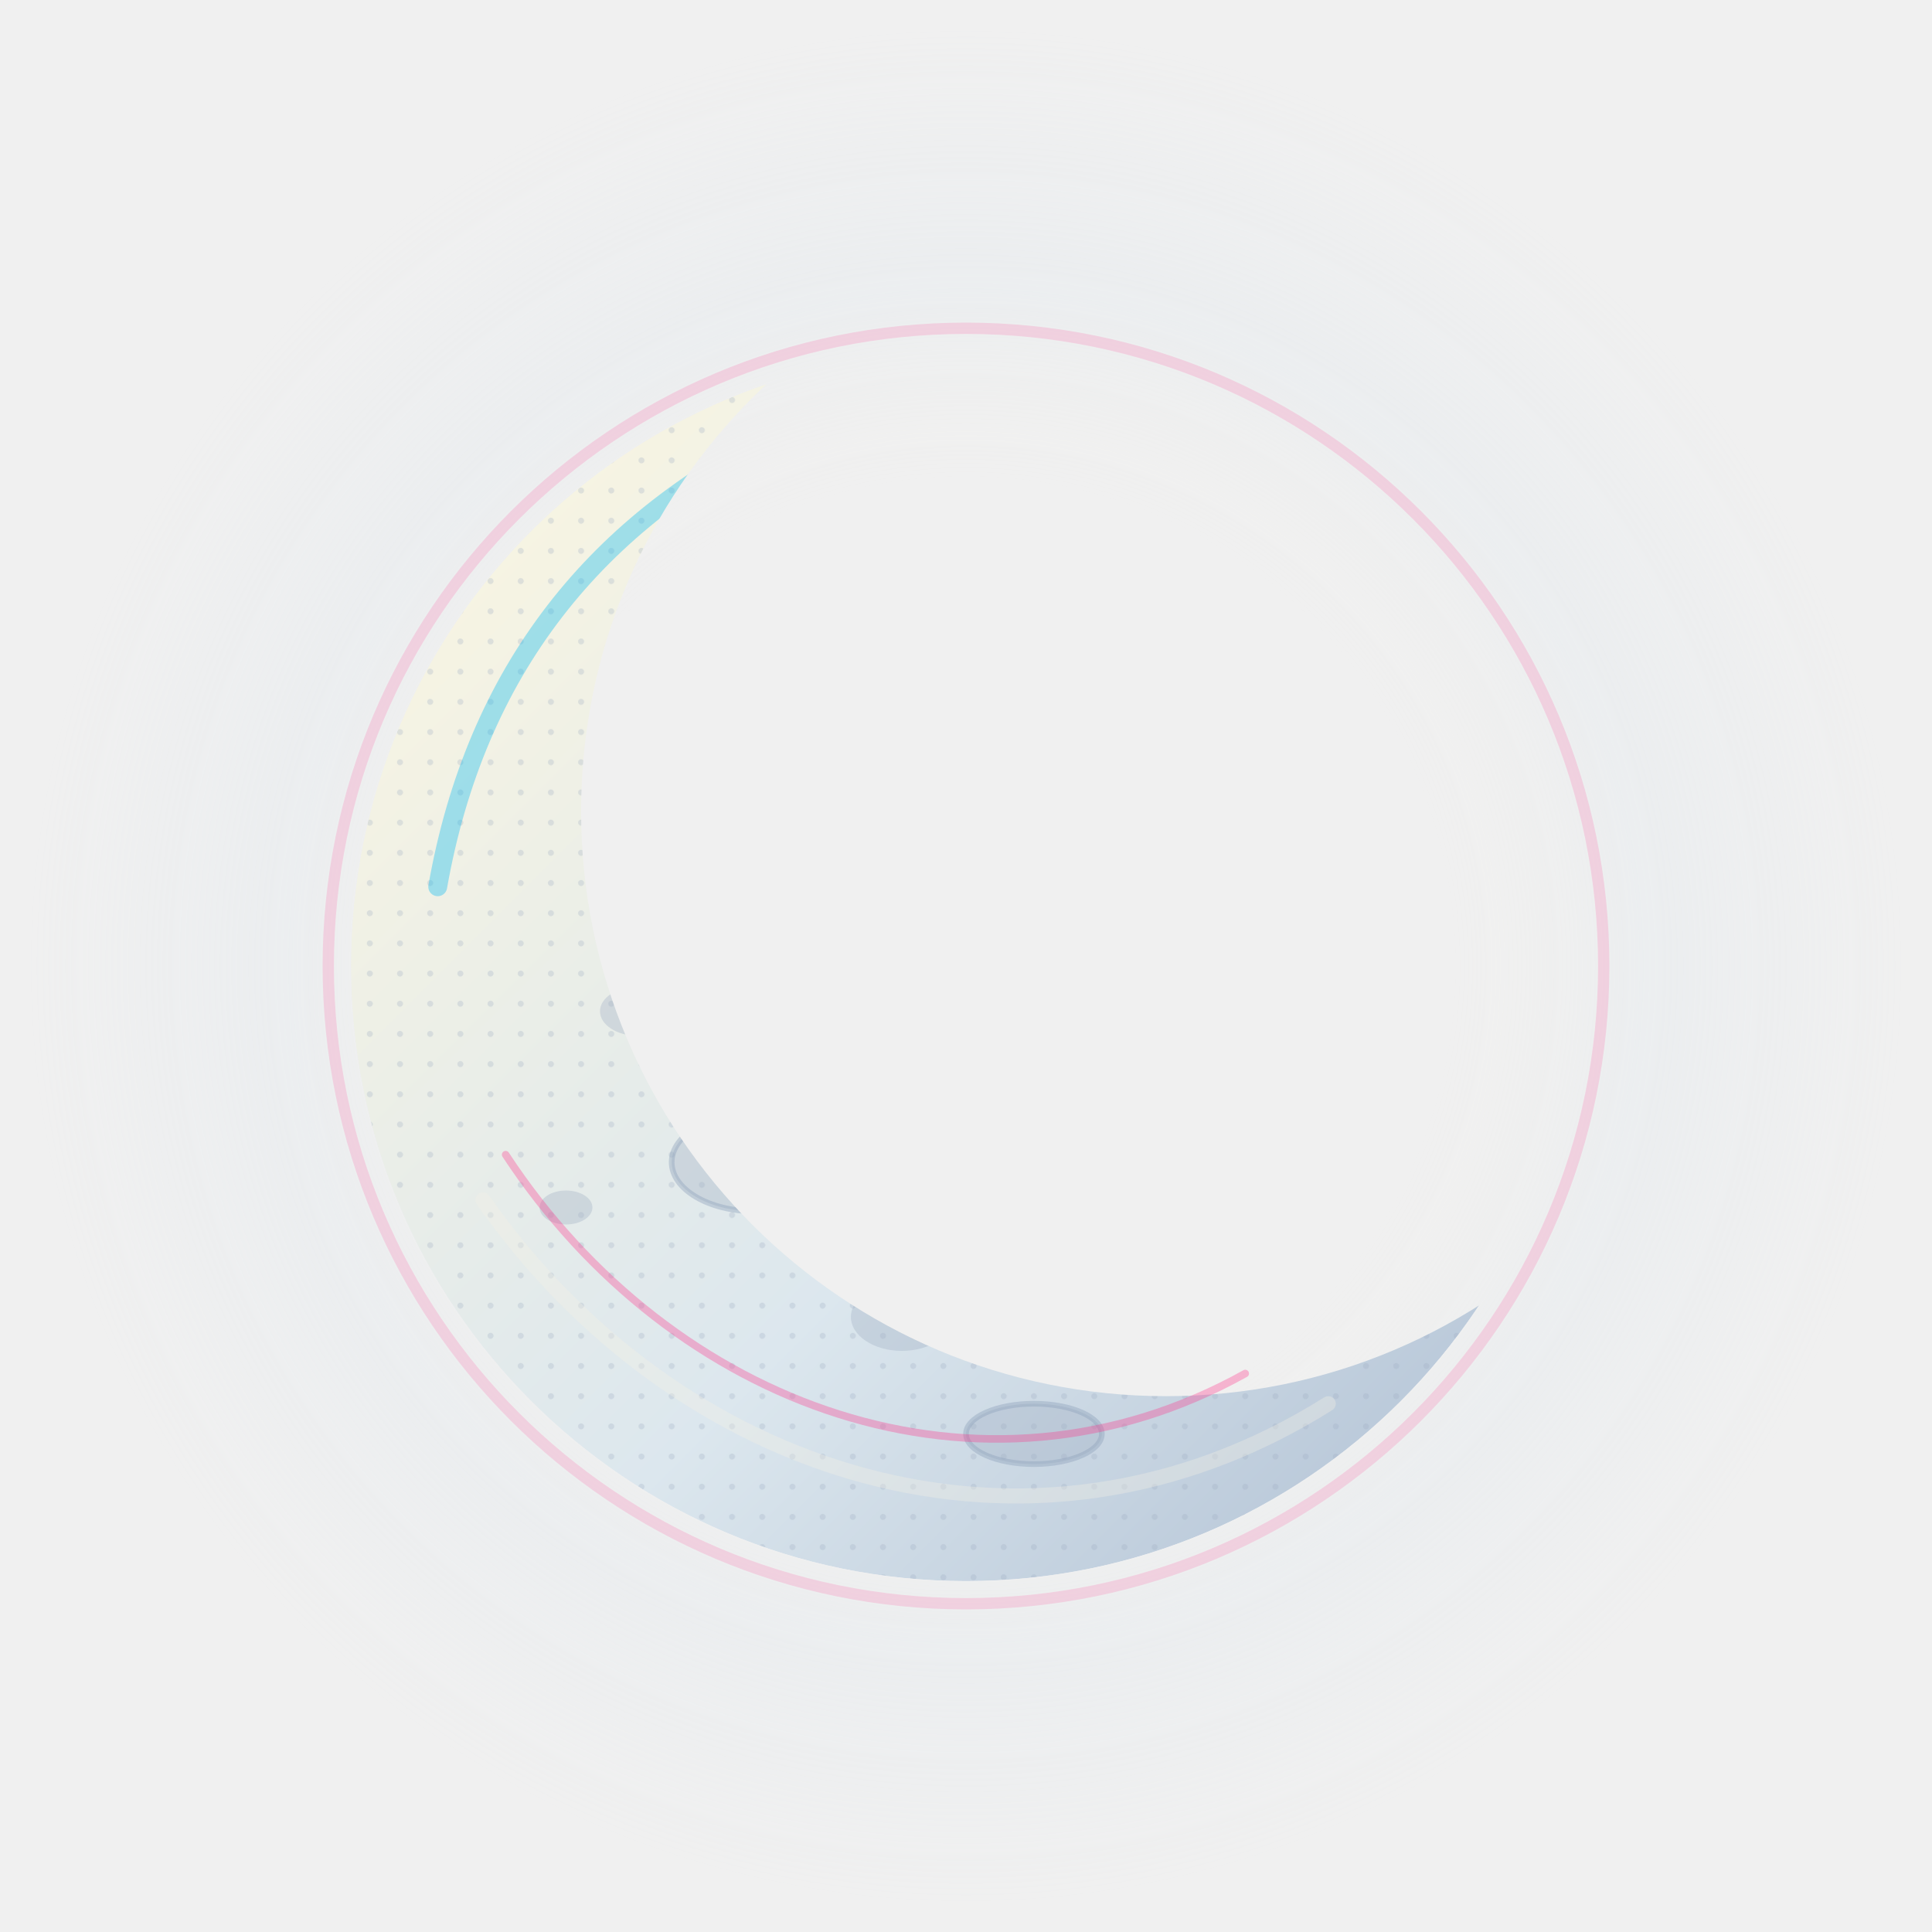
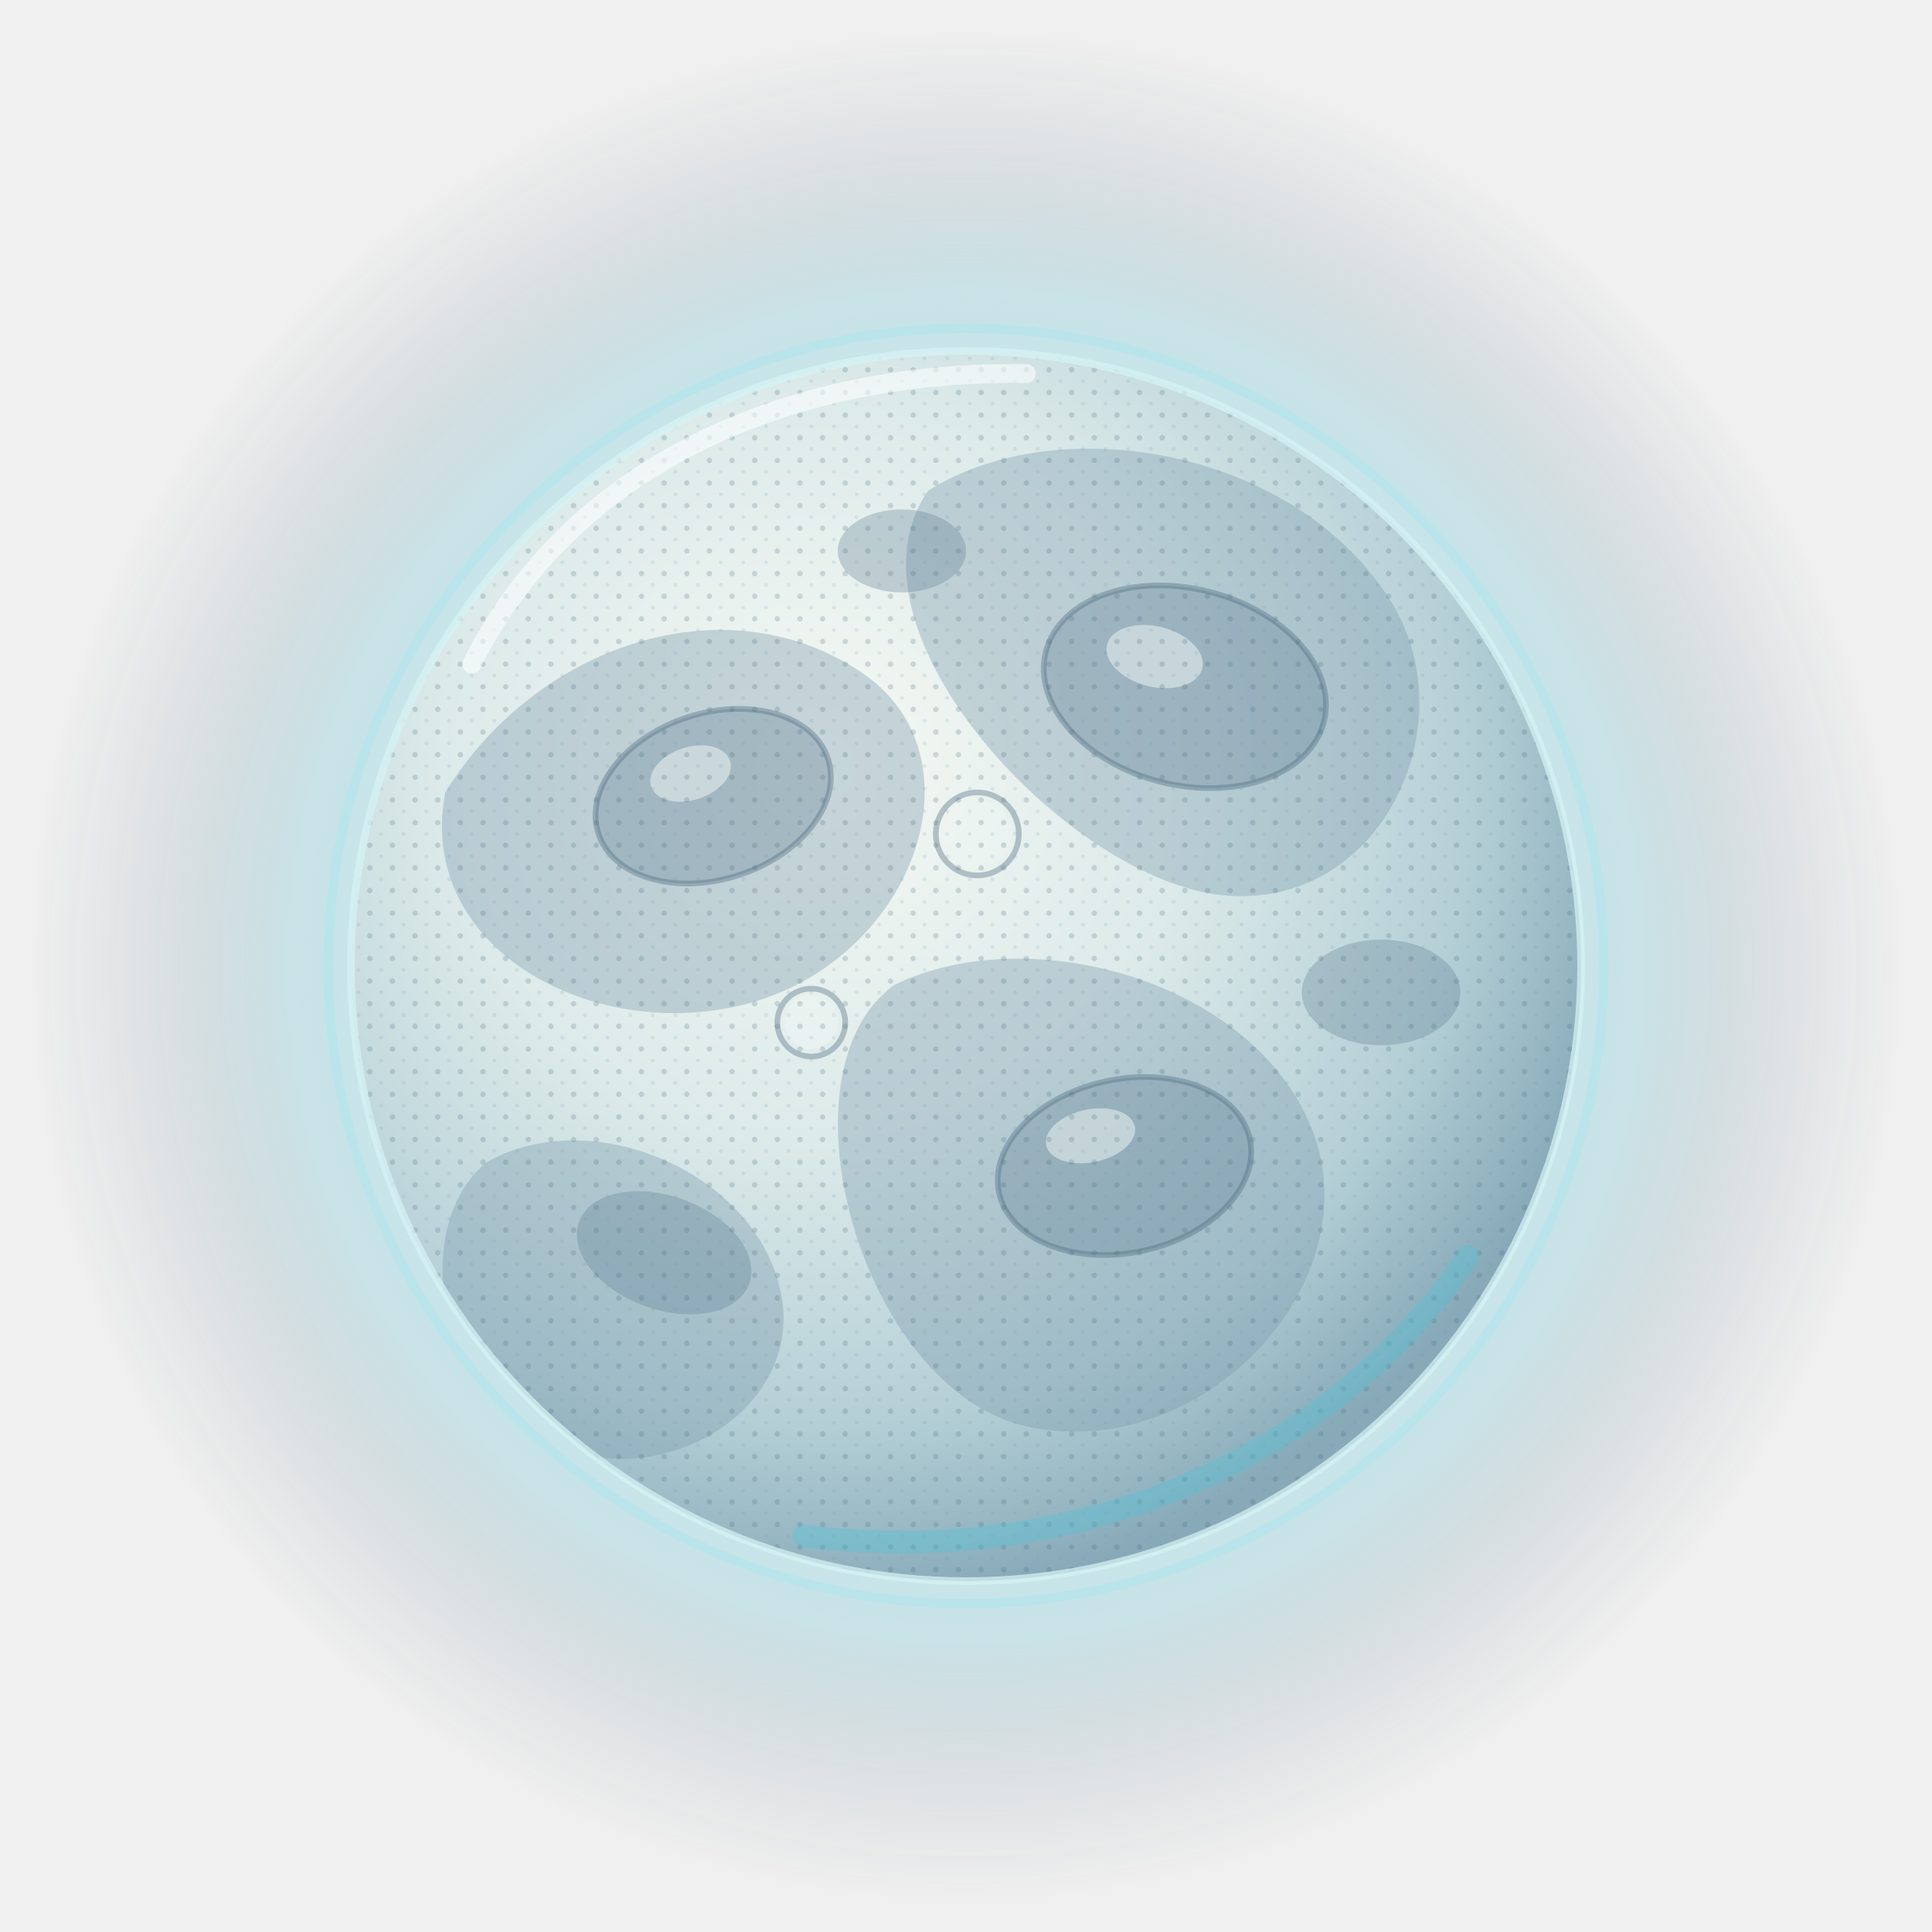
- <svg xmlns="http://www.w3.org/2000/svg" viewBox="0 0 1024 1024" width="1024" height="1024" role="img" aria-label="Silver crescent moon disc for Moon City with a soft halo">
+ <svg xmlns="http://www.w3.org/2000/svg" viewBox="0 0 1024 1024" width="1024" height="1024" role="img" aria-label="Full cratered silver-cyan comic moon disc with glowing nocturnal halo for Moon City">
  <defs>
-     <radialGradient id="mw-environments-moon-city-moon-halo">
-       <stop offset="0.52" stop-color="#f3efe4" stop-opacity="0" />
-       <stop offset="0.72" stop-color="#d7e4ee" stop-opacity="0.18" />
-       <stop offset="1" stop-color="#d7e4ee" stop-opacity="0" />
+     <radialGradient id="mw-environments-moon-city-moon-halo" cx="0.5" cy="0.5" r="0.5">
+       <stop offset="0.56" stop-color="#b8f1f5" stop-opacity="0.48" />
+       <stop offset="0.72" stop-color="#4fb8ca" stop-opacity="0.24" />
+       <stop offset="0.88" stop-color="#1c4a62" stop-opacity="0.08" />
+       <stop offset="1" stop-color="#091526" stop-opacity="0" />
    </radialGradient>
-     <linearGradient id="mw-environments-moon-city-moon-surface" x1="0" y1="0" x2="1" y2="1">
-       <stop offset="0" stop-color="#fff8df" />
-       <stop offset="0.58" stop-color="#dce7ee" />
-       <stop offset="1" stop-color="#aabbd0" />
-     </linearGradient>
-     <pattern id="mw-environments-moon-city-moon-halftone" width="16" height="16" patternUnits="userSpaceOnUse">
-       <circle cx="4" cy="4" r="1.6" fill="#9fadc1" opacity="0.28" />
+     <radialGradient id="mw-environments-moon-city-moon-surface" cx="0.38" cy="0.34" r="0.68">
+       <stop offset="0" stop-color="#f6f9f4" />
+       <stop offset="0.45" stop-color="#dceae9" />
+       <stop offset="0.78" stop-color="#b4cfd6" />
+       <stop offset="1" stop-color="#87a9b8" />
+     </radialGradient>
+     <pattern id="mw-environments-moon-city-moon-halftone" width="12" height="12" patternUnits="userSpaceOnUse">
+       <circle cx="4" cy="4" r="1.45" fill="#46697d" opacity="0.22" />
+       <circle cx="10" cy="10" r="1.05" fill="#7092a6" opacity="0.16" />
    </pattern>
-     <mask id="mw-environments-moon-city-moon-crescent">
-       <rect width="1024" height="1024" fill="black" />
-       <circle cx="512" cy="512" r="326" fill="white" />
-       <circle cx="618" cy="430" r="310" fill="black" />
-     </mask>
+     <clipPath id="mw-environments-moon-city-moon-clip">
+       <circle cx="512" cy="512" r="326" />
+     </clipPath>
  </defs>
  <circle cx="512" cy="512" r="500" fill="url(#mw-environments-moon-city-moon-halo)" />
-   <circle cx="512" cy="512" r="338" fill="none" stroke="#ff2e88" stroke-width="6" opacity="0.16" />
-   <g mask="url(#mw-environments-moon-city-moon-crescent)">
+   <circle cx="512" cy="512" r="338" fill="none" stroke="#8de8f2" stroke-width="5" opacity="0.24" />
+   <g clip-path="url(#mw-environments-moon-city-moon-clip)">
    <circle cx="512" cy="512" r="326" fill="url(#mw-environments-moon-city-moon-surface)" />
+     <g fill="#7c9cae" opacity="0.38">
+       <path d="M236 420C284 342 384 308 456 356C514 394 494 482 426 520C342 566 218 514 236 420Z" />
+       <path d="M492 260C562 216 688 238 738 320C778 386 730 486 644 474C562 462 442 332 492 260Z" />
+       <path d="M474 522C548 486 672 522 698 606C722 686 634 776 544 756C456 736 410 568 474 522Z" />
+       <path d="M258 616C314 584 402 622 414 686C426 746 352 794 288 764C230 736 218 648 258 616Z" />
+     </g>
+     <g fill="#5d7f94" opacity="0.32">
+       <ellipse cx="378" cy="422" rx="64" ry="44" transform="rotate(-18 378 422)" />
+       <ellipse cx="628" cy="364" rx="76" ry="52" transform="rotate(14 628 364)" />
+       <ellipse cx="596" cy="618" rx="68" ry="46" transform="rotate(-12 596 618)" />
+       <ellipse cx="352" cy="664" rx="48" ry="30" transform="rotate(20 352 664)" />
+       <ellipse cx="478" cy="292" rx="34" ry="22" />
+       <ellipse cx="732" cy="526" rx="42" ry="28" />
+     </g>
+     <g fill="#eef6f4" opacity="0.52">
+       <ellipse cx="366" cy="410" rx="22" ry="14" transform="rotate(-18 366 410)" />
+       <ellipse cx="612" cy="348" rx="26" ry="16" transform="rotate(14 612 348)" />
+       <ellipse cx="578" cy="602" rx="24" ry="14" transform="rotate(-12 578 602)" />
+       <circle cx="430" cy="542" r="14" />
+       <circle cx="518" cy="442" r="18" />
+     </g>
+     <g fill="none" stroke="#45657a" stroke-width="3" opacity="0.36">
+       <ellipse cx="378" cy="422" rx="64" ry="44" transform="rotate(-18 378 422)" />
+       <ellipse cx="628" cy="364" rx="76" ry="52" transform="rotate(14 628 364)" />
+       <ellipse cx="596" cy="618" rx="68" ry="46" transform="rotate(-12 596 618)" />
+       <circle cx="430" cy="542" r="18" />
+       <circle cx="518" cy="442" r="22" />
+     </g>
    <circle cx="512" cy="512" r="326" fill="url(#mw-environments-moon-city-moon-halftone)" />
-     <g fill="#9fadc1" opacity="0.34">
-       <ellipse cx="400" cy="616" rx="44" ry="26" />
-       <ellipse cx="478" cy="698" rx="27" ry="18" />
-       <ellipse cx="338" cy="536" rx="20" ry="13" />
-       <ellipse cx="432" cy="508" rx="17" ry="11" />
-       <ellipse cx="548" cy="760" rx="36" ry="16" />
-       <ellipse cx="300" cy="640" rx="14" ry="9" />
-     </g>
-     <g fill="none" stroke="#8d9fba" stroke-width="3" opacity="0.4">
-       <ellipse cx="400" cy="616" rx="44" ry="26" />
-       <ellipse cx="548" cy="760" rx="36" ry="16" />
-     </g>
-     <path d="M 232 470 Q 262 300 420 226" fill="none" stroke="#00b8f0" stroke-width="10" stroke-linecap="round" opacity="0.35" />
+     <path d="M250 352C302 248 416 196 544 198" fill="none" stroke="#ffffff" stroke-width="10" stroke-linecap="round" opacity="0.55" />
+     <path d="M778 666C704 776 566 832 426 814" fill="none" stroke="#39c9e0" stroke-width="12" stroke-linecap="round" opacity="0.28" />
  </g>
-   <path d="M256 636C358 782 545 844 704 744" fill="none" stroke="#f3efe4" stroke-width="8" stroke-linecap="round" opacity="0.34" />
-   <path d="M268 612 C356 746 520 806 660 728" fill="none" stroke="#ff2e88" stroke-width="4" stroke-linecap="round" opacity="0.32" />
+   <circle cx="512" cy="512" r="326" fill="none" stroke="#d5f3f4" stroke-width="4" opacity="0.72" />
</svg>
